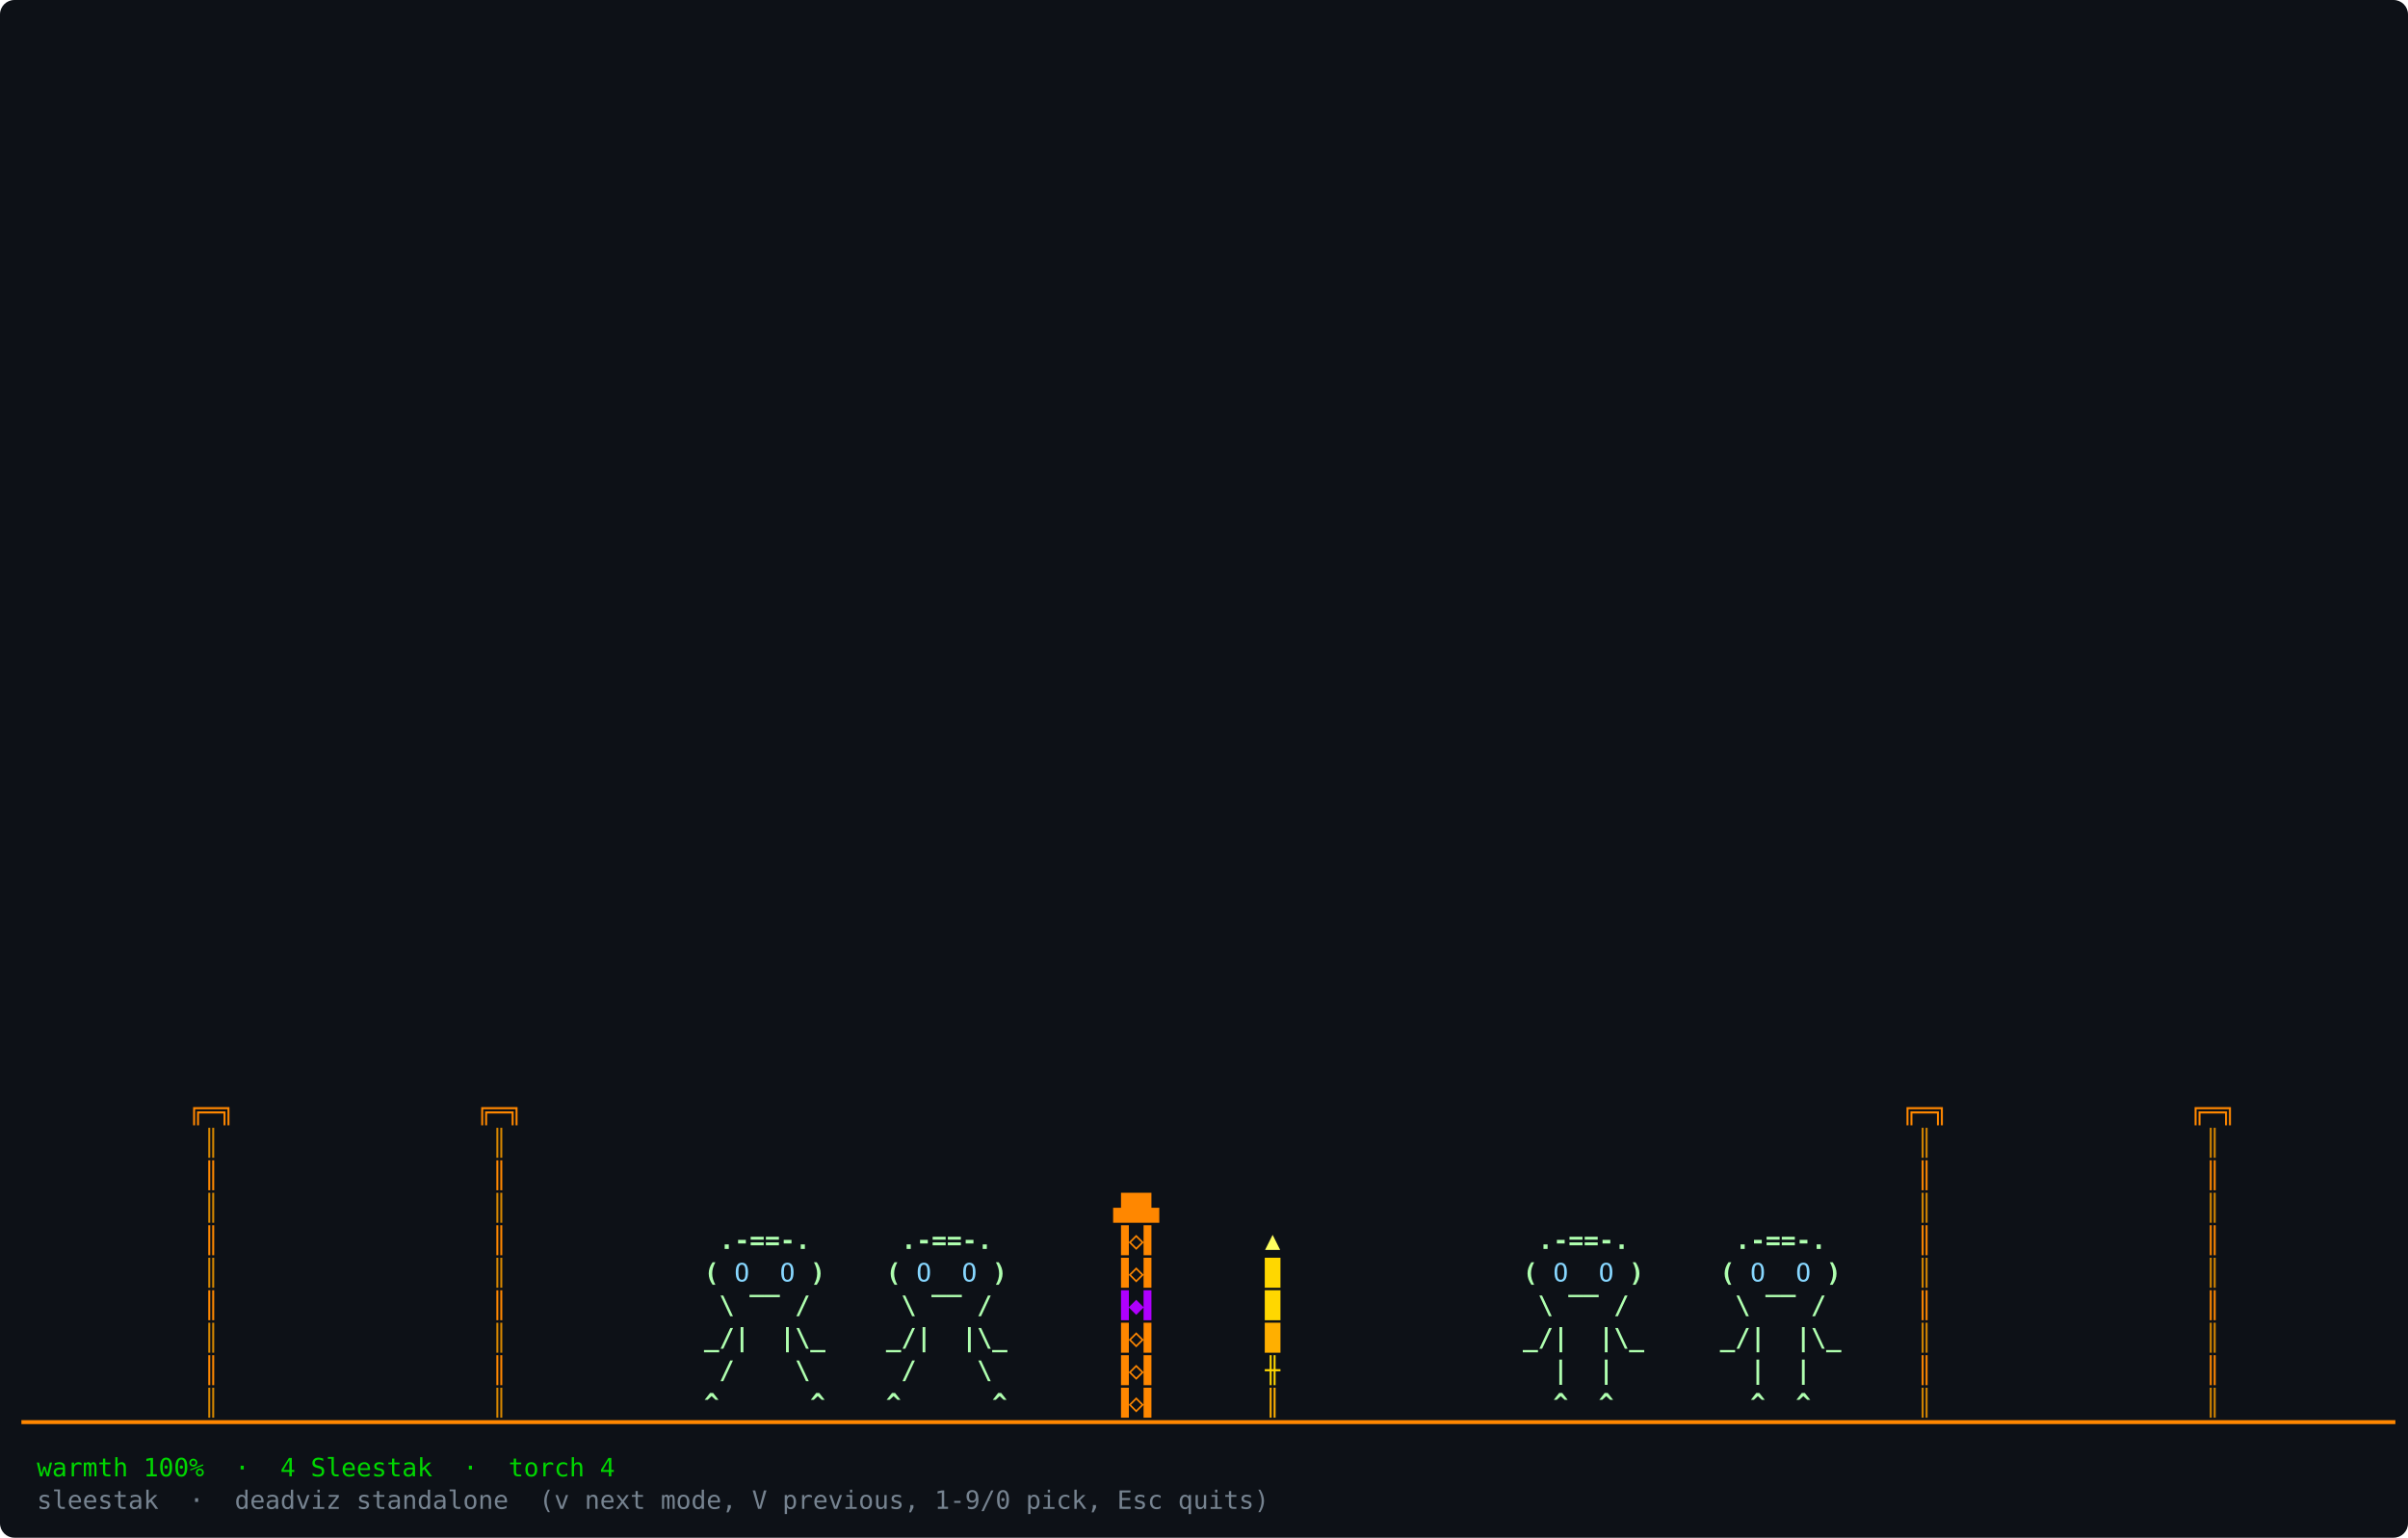
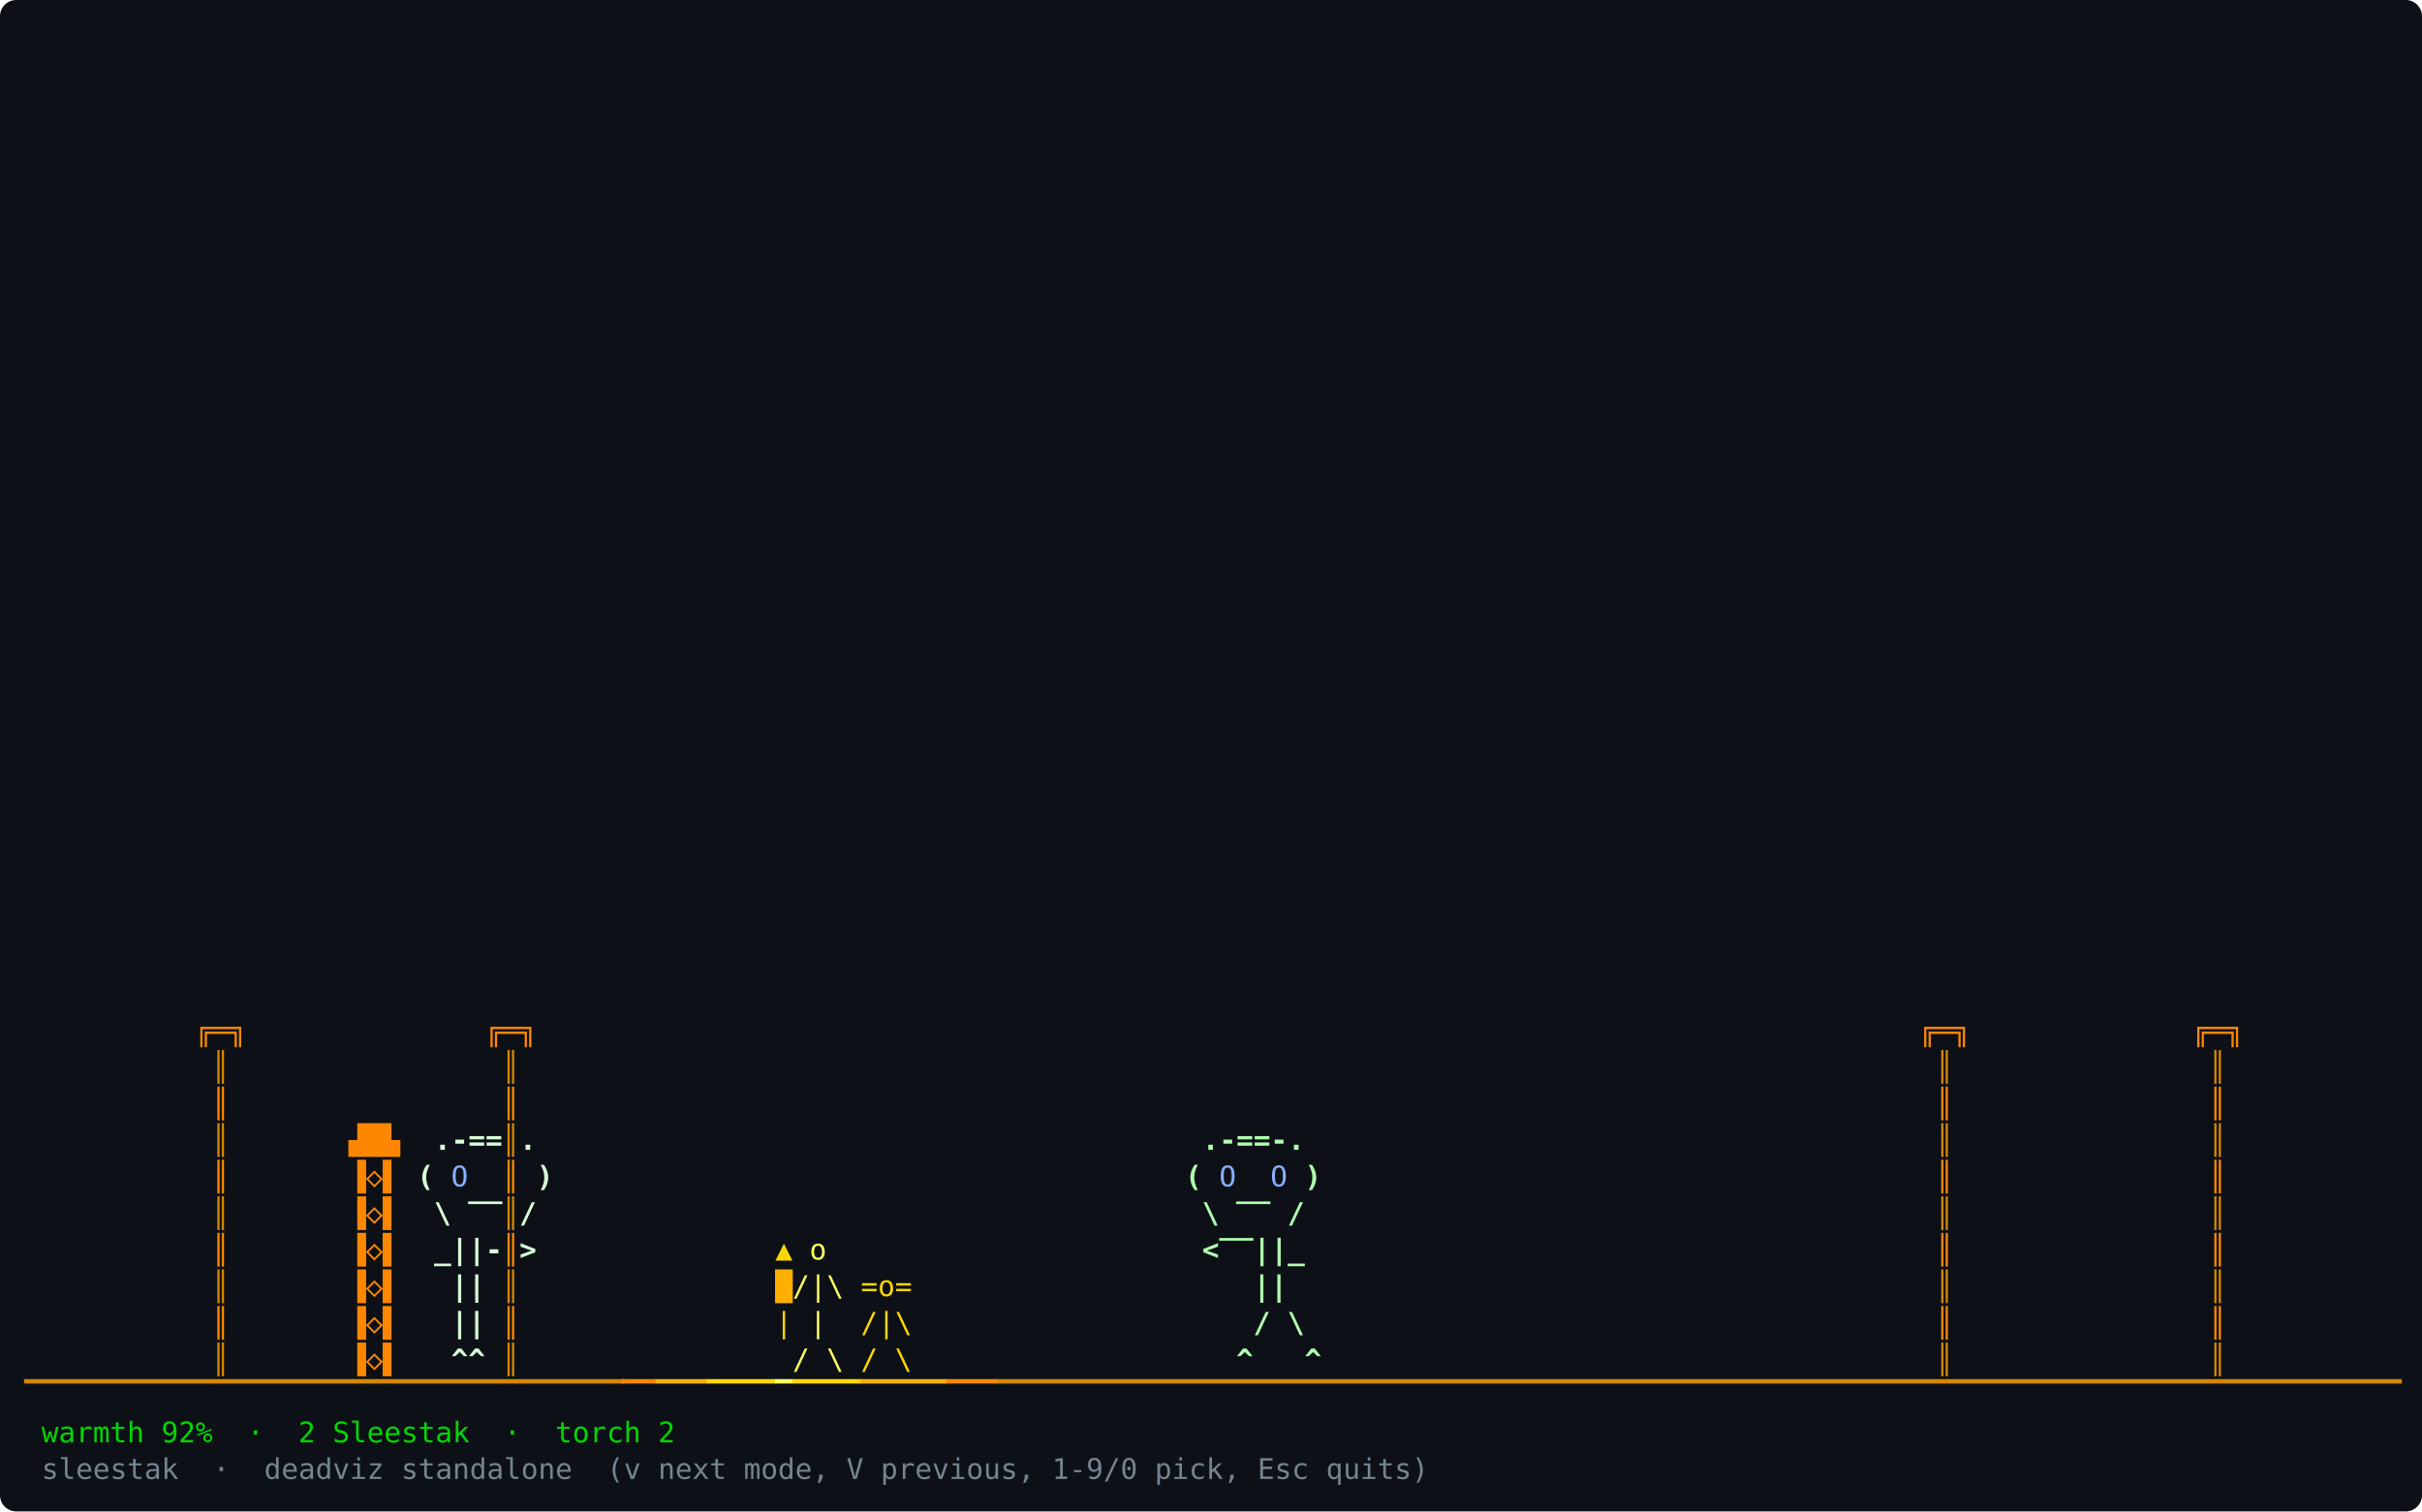
- <svg xmlns="http://www.w3.org/2000/svg" width="1334" height="852" viewBox="0 0 1334 852">
+ <svg xmlns="http://www.w3.org/2000/svg" width="1192" height="744" viewBox="0 0 1192 744">
  <rect width="100%" height="100%" rx="8" fill="#0d1117" />
  <g font-family="DejaVu Sans Mono, Menlo, Consolas, monospace" font-size="14" xml:space="preserve">
+     <text x="12.0" y="512" fill="#c9d1d9">          </text>
+     <text x="96.0" y="512" fill="#ff8700">╔═╗</text>
+     <text x="121.2" y="512" fill="#c9d1d9">              </text>
+     <text x="238.8" y="512" fill="#ff8700">╔═╗</text>
+     <text x="264.0" y="512" fill="#c9d1d9">                                                                                 </text>
+     <text x="944.4" y="512" fill="#ff8700">╔═╗</text>
+     <text x="969.6" y="512" fill="#c9d1d9">             </text>
+     <text x="1078.8" y="512" fill="#ff8700">╔═╗</text>
+     <text x="12.0" y="530" fill="#c9d1d9">           </text>
+     <text x="104.4" y="530" fill="#d78700">║</text>
+     <text x="112.8" y="530" fill="#c9d1d9">                </text>
+     <text x="247.2" y="530" fill="#d78700">║</text>
+     <text x="255.6" y="530" fill="#c9d1d9">                                                                                   </text>
+     <text x="952.8" y="530" fill="#d78700">║</text>
+     <text x="961.2" y="530" fill="#c9d1d9">               </text>
+     <text x="1087.2" y="530" fill="#d78700">║</text>
+     <text x="12.0" y="548" fill="#c9d1d9">           </text>
+     <text x="104.4" y="548" fill="#ff8700">║</text>
+     <text x="112.8" y="548" fill="#c9d1d9">                </text>
+     <text x="247.2" y="548" fill="#ff8700">║</text>
+     <text x="255.6" y="548" fill="#c9d1d9">                                                                                   </text>
+     <text x="952.8" y="548" fill="#ff8700">║</text>
+     <text x="961.2" y="548" fill="#c9d1d9">               </text>
+     <text x="1087.2" y="548" fill="#ff8700">║</text>
+     <text x="12.0" y="566" fill="#c9d1d9">           </text>
+     <text x="104.4" y="566" fill="#d78700">║</text>
+     <text x="112.8" y="566" fill="#c9d1d9">       </text>
+     <text x="171.6" y="566" fill="#ff8700">▟█▙</text>
+     <text x="196.8" y="566" fill="#c9d1d9">  </text>
+     <text x="213.6" y="566" fill="#d7ffd7" font-weight="bold">.-==</text>
+     <text x="247.2" y="566" fill="#d78700">║</text>
+     <text x="255.6" y="566" fill="#d7ffd7" font-weight="bold">.</text>
+     <text x="264.0" y="566" fill="#c9d1d9">                                       </text>
+     <text x="591.6" y="566" fill="#afffaf" font-weight="bold">.-==-.</text>
+     <text x="642.0" y="566" fill="#c9d1d9">                                     </text>
+     <text x="952.8" y="566" fill="#d78700">║</text>
+     <text x="961.2" y="566" fill="#c9d1d9">               </text>
+     <text x="1087.2" y="566" fill="#d78700">║</text>
+     <text x="12.0" y="584" fill="#c9d1d9">           </text>
+     <text x="104.4" y="584" fill="#ff8700">║</text>
+     <text x="112.8" y="584" fill="#c9d1d9">       </text>
+     <text x="171.6" y="584" fill="#ff8700">▐◇▌</text>
+     <text x="196.8" y="584" fill="#c9d1d9"> </text>
+     <text x="205.2" y="584" fill="#d7ffd7" font-weight="bold">(</text>
+     <text x="213.6" y="584" fill="#c9d1d9"> </text>
+     <text x="222.0" y="584" fill="#87afff">O</text>
+     <text x="230.4" y="584" fill="#c9d1d9">  </text>
+     <text x="247.2" y="584" fill="#ff8700">║</text>
+     <text x="255.6" y="584" fill="#c9d1d9"> </text>
+     <text x="264.0" y="584" fill="#d7ffd7" font-weight="bold">)</text>
+     <text x="272.4" y="584" fill="#c9d1d9">                                     </text>
+     <text x="583.2" y="584" fill="#afffaf" font-weight="bold">(</text>
+     <text x="591.6" y="584" fill="#c9d1d9"> </text>
+     <text x="600.0" y="584" fill="#87afff">O</text>
+     <text x="608.4" y="584" fill="#c9d1d9">  </text>
+     <text x="625.2" y="584" fill="#87afff">O</text>
+     <text x="633.6" y="584" fill="#c9d1d9"> </text>
+     <text x="642.0" y="584" fill="#afffaf" font-weight="bold">)</text>
+     <text x="650.4" y="584" fill="#c9d1d9">                                    </text>
+     <text x="952.8" y="584" fill="#ff8700">║</text>
+     <text x="961.2" y="584" fill="#c9d1d9">               </text>
+     <text x="1087.2" y="584" fill="#ff8700">║</text>
+     <text x="12.0" y="602" fill="#c9d1d9">           </text>
+     <text x="104.4" y="602" fill="#d78700">║</text>
+     <text x="112.8" y="602" fill="#c9d1d9">       </text>
+     <text x="171.6" y="602" fill="#ff8700">▐◇▌</text>
+     <text x="196.8" y="602" fill="#c9d1d9">  </text>
+     <text x="213.6" y="602" fill="#d7ffd7" font-weight="bold">\</text>
+     <text x="222.0" y="602" fill="#c9d1d9"> </text>
+     <text x="230.4" y="602" fill="#d7ffd7" font-weight="bold">‾‾</text>
+     <text x="247.2" y="602" fill="#d78700">║</text>
+     <text x="255.6" y="602" fill="#d7ffd7" font-weight="bold">/</text>
+     <text x="264.0" y="602" fill="#c9d1d9">                                       </text>
+     <text x="591.6" y="602" fill="#afffaf" font-weight="bold">\</text>
+     <text x="600.0" y="602" fill="#c9d1d9"> </text>
+     <text x="608.4" y="602" fill="#afffaf" font-weight="bold">‾‾</text>
+     <text x="625.2" y="602" fill="#c9d1d9"> </text>
+     <text x="633.6" y="602" fill="#afffaf" font-weight="bold">/</text>
+     <text x="642.0" y="602" fill="#c9d1d9">                                     </text>
+     <text x="952.8" y="602" fill="#d78700">║</text>
+     <text x="961.2" y="602" fill="#c9d1d9">               </text>
+     <text x="1087.2" y="602" fill="#d78700">║</text>
    <text x="12.0" y="620" fill="#c9d1d9">           </text>
-     <text x="104.4" y="620" fill="#ff8700">╔═╗</text>
-     <text x="129.6" y="620" fill="#c9d1d9">                </text>
-     <text x="264.0" y="620" fill="#ff8700">╔═╗</text>
-     <text x="289.2" y="620" fill="#c9d1d9">                                                                                           </text>
-     <text x="1053.6" y="620" fill="#ff8700">╔═╗</text>
-     <text x="1078.8" y="620" fill="#c9d1d9">                </text>
-     <text x="1213.2" y="620" fill="#ff8700">╔═╗</text>
-     <text x="12.0" y="638" fill="#c9d1d9">            </text>
-     <text x="112.8" y="638" fill="#d78700">║</text>
-     <text x="121.2" y="638" fill="#c9d1d9">                  </text>
-     <text x="272.4" y="638" fill="#d78700">║</text>
-     <text x="280.8" y="638" fill="#c9d1d9">                                                                                             </text>
-     <text x="1062.0" y="638" fill="#d78700">║</text>
-     <text x="1070.4" y="638" fill="#c9d1d9">                  </text>
-     <text x="1221.6" y="638" fill="#d78700">║</text>
-     <text x="12.0" y="656" fill="#c9d1d9">            </text>
-     <text x="112.8" y="656" fill="#ff8700">║</text>
-     <text x="121.2" y="656" fill="#c9d1d9">                  </text>
-     <text x="272.4" y="656" fill="#ff8700">║</text>
-     <text x="280.8" y="656" fill="#c9d1d9">                                                                                             </text>
-     <text x="1062.0" y="656" fill="#ff8700">║</text>
-     <text x="1070.4" y="656" fill="#c9d1d9">                  </text>
-     <text x="1221.6" y="656" fill="#ff8700">║</text>
-     <text x="12.0" y="674" fill="#c9d1d9">            </text>
-     <text x="112.8" y="674" fill="#d78700">║</text>
-     <text x="121.2" y="674" fill="#c9d1d9">                  </text>
-     <text x="272.4" y="674" fill="#d78700">║</text>
-     <text x="280.8" y="674" fill="#c9d1d9">                                        </text>
-     <text x="616.8" y="674" fill="#ff8700">▟█▙</text>
-     <text x="642.0" y="674" fill="#c9d1d9">                                                  </text>
-     <text x="1062.0" y="674" fill="#d78700">║</text>
-     <text x="1070.4" y="674" fill="#c9d1d9">                  </text>
-     <text x="1221.6" y="674" fill="#d78700">║</text>
-     <text x="12.0" y="692" fill="#c9d1d9">            </text>
-     <text x="112.8" y="692" fill="#ff8700">║</text>
-     <text x="121.2" y="692" fill="#c9d1d9">                  </text>
-     <text x="272.4" y="692" fill="#ff8700">║</text>
-     <text x="280.8" y="692" fill="#c9d1d9">              </text>
-     <text x="398.4" y="692" fill="#afffaf" font-weight="bold">.-==-.</text>
-     <text x="448.8" y="692" fill="#c9d1d9">      </text>
-     <text x="499.2" y="692" fill="#afffaf" font-weight="bold">.-==-.</text>
-     <text x="549.6" y="692" fill="#c9d1d9">        </text>
-     <text x="616.8" y="692" fill="#ff8700">▐◇▌</text>
-     <text x="642.0" y="692" fill="#c9d1d9">       </text>
-     <text x="700.8" y="692" fill="#ffff5f" font-weight="bold">▲</text>
-     <text x="709.2" y="692" fill="#c9d1d9">                 </text>
-     <text x="852.0" y="692" fill="#afffaf" font-weight="bold">.-==-.</text>
-     <text x="902.4" y="692" fill="#c9d1d9">       </text>
-     <text x="961.2" y="692" fill="#afffaf" font-weight="bold">.-==-.</text>
-     <text x="1011.6" y="692" fill="#c9d1d9">      </text>
-     <text x="1062.0" y="692" fill="#ff8700">║</text>
-     <text x="1070.4" y="692" fill="#c9d1d9">                  </text>
-     <text x="1221.6" y="692" fill="#ff8700">║</text>
-     <text x="12.0" y="710" fill="#c9d1d9">            </text>
-     <text x="112.8" y="710" fill="#d78700">║</text>
-     <text x="121.2" y="710" fill="#c9d1d9">                  </text>
-     <text x="272.4" y="710" fill="#d78700">║</text>
-     <text x="280.8" y="710" fill="#c9d1d9">             </text>
-     <text x="390.0" y="710" fill="#afffaf" font-weight="bold">(</text>
-     <text x="398.4" y="710" fill="#c9d1d9"> </text>
-     <text x="406.8" y="710" fill="#87d7ff">O</text>
-     <text x="415.2" y="710" fill="#c9d1d9">  </text>
-     <text x="432.0" y="710" fill="#87d7ff">O</text>
-     <text x="440.4" y="710" fill="#c9d1d9"> </text>
-     <text x="448.8" y="710" fill="#afffaf" font-weight="bold">)</text>
-     <text x="457.2" y="710" fill="#c9d1d9">    </text>
-     <text x="490.8" y="710" fill="#afffaf" font-weight="bold">(</text>
-     <text x="499.2" y="710" fill="#c9d1d9"> </text>
-     <text x="507.6" y="710" fill="#87d7ff">O</text>
-     <text x="516.0" y="710" fill="#c9d1d9">  </text>
-     <text x="532.8" y="710" fill="#87d7ff">O</text>
-     <text x="541.2" y="710" fill="#c9d1d9"> </text>
-     <text x="549.6" y="710" fill="#afffaf" font-weight="bold">)</text>
-     <text x="558.0" y="710" fill="#c9d1d9">       </text>
-     <text x="616.8" y="710" fill="#ff8700">▐◇▌</text>
-     <text x="642.0" y="710" fill="#c9d1d9">       </text>
-     <text x="700.8" y="710" fill="#ffd700" font-weight="bold">█</text>
-     <text x="709.2" y="710" fill="#c9d1d9">                </text>
-     <text x="843.6" y="710" fill="#afffaf" font-weight="bold">(</text>
-     <text x="852.0" y="710" fill="#c9d1d9"> </text>
-     <text x="860.4" y="710" fill="#87d7ff">O</text>
-     <text x="868.8" y="710" fill="#c9d1d9">  </text>
-     <text x="885.6" y="710" fill="#87d7ff">O</text>
-     <text x="894.0" y="710" fill="#c9d1d9"> </text>
-     <text x="902.4" y="710" fill="#afffaf" font-weight="bold">)</text>
-     <text x="910.8" y="710" fill="#c9d1d9">     </text>
-     <text x="952.8" y="710" fill="#afffaf" font-weight="bold">(</text>
-     <text x="961.2" y="710" fill="#c9d1d9"> </text>
-     <text x="969.6" y="710" fill="#87d7ff">O</text>
-     <text x="978.0" y="710" fill="#c9d1d9">  </text>
-     <text x="994.8" y="710" fill="#87d7ff">O</text>
-     <text x="1003.2" y="710" fill="#c9d1d9"> </text>
-     <text x="1011.6" y="710" fill="#afffaf" font-weight="bold">)</text>
-     <text x="1020.0" y="710" fill="#c9d1d9">     </text>
-     <text x="1062.0" y="710" fill="#d78700">║</text>
-     <text x="1070.4" y="710" fill="#c9d1d9">                  </text>
-     <text x="1221.6" y="710" fill="#d78700">║</text>
-     <text x="12.0" y="728" fill="#c9d1d9">            </text>
-     <text x="112.8" y="728" fill="#ff8700">║</text>
-     <text x="121.2" y="728" fill="#c9d1d9">                  </text>
-     <text x="272.4" y="728" fill="#ff8700">║</text>
-     <text x="280.8" y="728" fill="#c9d1d9">              </text>
-     <text x="398.4" y="728" fill="#afffaf" font-weight="bold">\</text>
-     <text x="406.8" y="728" fill="#c9d1d9"> </text>
-     <text x="415.2" y="728" fill="#afffaf" font-weight="bold">‾‾</text>
-     <text x="432.0" y="728" fill="#c9d1d9"> </text>
-     <text x="440.4" y="728" fill="#afffaf" font-weight="bold">/</text>
-     <text x="448.8" y="728" fill="#c9d1d9">      </text>
-     <text x="499.2" y="728" fill="#afffaf" font-weight="bold">\</text>
-     <text x="507.6" y="728" fill="#c9d1d9"> </text>
-     <text x="516.0" y="728" fill="#afffaf" font-weight="bold">‾‾</text>
-     <text x="532.8" y="728" fill="#c9d1d9"> </text>
-     <text x="541.2" y="728" fill="#afffaf" font-weight="bold">/</text>
-     <text x="549.6" y="728" fill="#c9d1d9">        </text>
-     <text x="616.8" y="728" fill="#af00ff" font-weight="bold">▐◆▌</text>
-     <text x="642.0" y="728" fill="#c9d1d9">       </text>
-     <text x="700.8" y="728" fill="#ffd700" font-weight="bold">█</text>
-     <text x="709.2" y="728" fill="#c9d1d9">                 </text>
-     <text x="852.0" y="728" fill="#afffaf" font-weight="bold">\</text>
-     <text x="860.4" y="728" fill="#c9d1d9"> </text>
-     <text x="868.8" y="728" fill="#afffaf" font-weight="bold">‾‾</text>
-     <text x="885.6" y="728" fill="#c9d1d9"> </text>
-     <text x="894.0" y="728" fill="#afffaf" font-weight="bold">/</text>
-     <text x="902.4" y="728" fill="#c9d1d9">       </text>
-     <text x="961.2" y="728" fill="#afffaf" font-weight="bold">\</text>
-     <text x="969.6" y="728" fill="#c9d1d9"> </text>
-     <text x="978.0" y="728" fill="#afffaf" font-weight="bold">‾‾</text>
-     <text x="994.8" y="728" fill="#c9d1d9"> </text>
-     <text x="1003.2" y="728" fill="#afffaf" font-weight="bold">/</text>
-     <text x="1011.6" y="728" fill="#c9d1d9">      </text>
-     <text x="1062.0" y="728" fill="#ff8700">║</text>
-     <text x="1070.4" y="728" fill="#c9d1d9">                  </text>
-     <text x="1221.6" y="728" fill="#ff8700">║</text>
-     <text x="12.0" y="746" fill="#c9d1d9">            </text>
-     <text x="112.8" y="746" fill="#d78700">║</text>
-     <text x="121.2" y="746" fill="#c9d1d9">                  </text>
-     <text x="272.4" y="746" fill="#d78700">║</text>
-     <text x="280.8" y="746" fill="#c9d1d9">             </text>
-     <text x="390.0" y="746" fill="#afffaf" font-weight="bold">_/|</text>
-     <text x="415.2" y="746" fill="#c9d1d9">  </text>
-     <text x="432.0" y="746" fill="#afffaf" font-weight="bold">|\_</text>
-     <text x="457.2" y="746" fill="#c9d1d9">    </text>
-     <text x="490.8" y="746" fill="#afffaf" font-weight="bold">_/|</text>
-     <text x="516.0" y="746" fill="#c9d1d9">  </text>
-     <text x="532.8" y="746" fill="#afffaf" font-weight="bold">|\_</text>
-     <text x="558.0" y="746" fill="#c9d1d9">       </text>
-     <text x="616.8" y="746" fill="#ff8700">▐◇▌</text>
-     <text x="642.0" y="746" fill="#c9d1d9">       </text>
-     <text x="700.8" y="746" fill="#ffaf00" font-weight="bold">█</text>
-     <text x="709.2" y="746" fill="#c9d1d9">                </text>
-     <text x="843.6" y="746" fill="#afffaf" font-weight="bold">_/|</text>
-     <text x="868.8" y="746" fill="#c9d1d9">  </text>
-     <text x="885.6" y="746" fill="#afffaf" font-weight="bold">|\_</text>
-     <text x="910.8" y="746" fill="#c9d1d9">     </text>
-     <text x="952.8" y="746" fill="#afffaf" font-weight="bold">_/|</text>
-     <text x="978.0" y="746" fill="#c9d1d9">  </text>
-     <text x="994.8" y="746" fill="#afffaf" font-weight="bold">|\_</text>
-     <text x="1020.0" y="746" fill="#c9d1d9">     </text>
-     <text x="1062.0" y="746" fill="#d78700">║</text>
-     <text x="1070.4" y="746" fill="#c9d1d9">                  </text>
-     <text x="1221.6" y="746" fill="#d78700">║</text>
-     <text x="12.0" y="764" fill="#c9d1d9">            </text>
-     <text x="112.8" y="764" fill="#ff8700">║</text>
-     <text x="121.2" y="764" fill="#c9d1d9">                  </text>
-     <text x="272.4" y="764" fill="#ff8700">║</text>
-     <text x="280.8" y="764" fill="#c9d1d9">              </text>
-     <text x="398.4" y="764" fill="#afffaf" font-weight="bold">/</text>
-     <text x="406.8" y="764" fill="#c9d1d9">    </text>
-     <text x="440.4" y="764" fill="#afffaf" font-weight="bold">\</text>
-     <text x="448.8" y="764" fill="#c9d1d9">      </text>
-     <text x="499.2" y="764" fill="#afffaf" font-weight="bold">/</text>
-     <text x="507.6" y="764" fill="#c9d1d9">    </text>
-     <text x="541.2" y="764" fill="#afffaf" font-weight="bold">\</text>
-     <text x="549.6" y="764" fill="#c9d1d9">        </text>
-     <text x="616.8" y="764" fill="#ff8700">▐◇▌</text>
-     <text x="642.0" y="764" fill="#c9d1d9">       </text>
-     <text x="700.8" y="764" fill="#ffd700">╫</text>
-     <text x="709.2" y="764" fill="#c9d1d9">                  </text>
-     <text x="860.4" y="764" fill="#afffaf" font-weight="bold">|</text>
-     <text x="868.8" y="764" fill="#c9d1d9">  </text>
-     <text x="885.6" y="764" fill="#afffaf" font-weight="bold">|</text>
-     <text x="894.0" y="764" fill="#c9d1d9">         </text>
-     <text x="969.6" y="764" fill="#afffaf" font-weight="bold">|</text>
-     <text x="978.0" y="764" fill="#c9d1d9">  </text>
-     <text x="994.8" y="764" fill="#afffaf" font-weight="bold">|</text>
-     <text x="1003.2" y="764" fill="#c9d1d9">       </text>
-     <text x="1062.0" y="764" fill="#ff8700">║</text>
-     <text x="1070.4" y="764" fill="#c9d1d9">                  </text>
-     <text x="1221.6" y="764" fill="#ff8700">║</text>
-     <text x="12.0" y="782" fill="#c9d1d9">            </text>
-     <text x="112.8" y="782" fill="#d78700">║</text>
-     <text x="121.2" y="782" fill="#c9d1d9">                  </text>
-     <text x="272.4" y="782" fill="#d78700">║</text>
-     <text x="280.8" y="782" fill="#c9d1d9">             </text>
-     <text x="390.0" y="782" fill="#afffaf" font-weight="bold">^</text>
-     <text x="398.4" y="782" fill="#c9d1d9">      </text>
-     <text x="448.8" y="782" fill="#afffaf" font-weight="bold">^</text>
-     <text x="457.2" y="782" fill="#c9d1d9">    </text>
-     <text x="490.8" y="782" fill="#afffaf" font-weight="bold">^</text>
-     <text x="499.2" y="782" fill="#c9d1d9">      </text>
-     <text x="549.6" y="782" fill="#afffaf" font-weight="bold">^</text>
-     <text x="558.0" y="782" fill="#c9d1d9">       </text>
-     <text x="616.8" y="782" fill="#ff8700">▐◇▌</text>
-     <text x="642.0" y="782" fill="#c9d1d9">       </text>
-     <text x="700.8" y="782" fill="#ffaf00">║</text>
-     <text x="709.2" y="782" fill="#c9d1d9">                  </text>
-     <text x="860.4" y="782" fill="#afffaf" font-weight="bold">^</text>
-     <text x="868.8" y="782" fill="#c9d1d9">  </text>
-     <text x="885.6" y="782" fill="#afffaf" font-weight="bold">^</text>
-     <text x="894.0" y="782" fill="#c9d1d9">         </text>
-     <text x="969.6" y="782" fill="#afffaf" font-weight="bold">^</text>
-     <text x="978.0" y="782" fill="#c9d1d9">  </text>
-     <text x="994.8" y="782" fill="#afffaf" font-weight="bold">^</text>
-     <text x="1003.2" y="782" fill="#c9d1d9">       </text>
-     <text x="1062.0" y="782" fill="#d78700">║</text>
-     <text x="1070.4" y="782" fill="#c9d1d9">                  </text>
-     <text x="1221.6" y="782" fill="#d78700">║</text>
-     <text x="12.0" y="800" fill="#ff8700">▔▔▔▔▔▔▔▔▔▔▔▔▔▔▔▔▔▔▔▔▔▔▔▔▔▔▔▔▔▔▔▔▔▔▔▔▔▔▔▔▔▔▔▔▔▔▔▔▔▔▔▔▔▔▔▔▔▔▔▔▔▔▔▔▔▔▔▔▔▔▔▔▔▔▔▔▔▔▔▔▔▔▔▔▔▔▔▔▔▔▔▔▔▔▔▔▔▔▔▔▔▔▔▔▔▔▔▔▔▔▔▔▔▔▔▔▔▔▔▔▔▔▔▔▔▔▔▔▔▔▔▔▔▔▔▔▔▔▔▔▔▔▔▔▔▔▔▔▔▔▔▔▔▔▔▔</text>
-     <text x="12.0" y="818" fill="#c9d1d9"> </text>
-     <text x="20.4" y="818" fill="#00d700">warmth 100%  ·  4 Sleestak  ·  torch 4</text>
-     <text x="12.0" y="836" fill="#768390"> sleestak  ·  deadviz standalone  (v next mode, V previous, 1-9/0 pick, Esc quits)</text>
+     <text x="104.4" y="620" fill="#ff8700">║</text>
+     <text x="112.8" y="620" fill="#c9d1d9">       </text>
+     <text x="171.6" y="620" fill="#ff8700">▐◇▌</text>
+     <text x="196.8" y="620" fill="#c9d1d9">  </text>
+     <text x="213.6" y="620" fill="#d7ffd7" font-weight="bold">_||-</text>
+     <text x="247.2" y="620" fill="#ff8700">║</text>
+     <text x="255.6" y="620" fill="#d7ffd7" font-weight="bold">&gt;</text>
+     <text x="264.0" y="620" fill="#c9d1d9">              </text>
+     <text x="381.6" y="620" fill="#ffd700" font-weight="bold">▲</text>
+     <text x="390.0" y="620" fill="#c9d1d9"> </text>
+     <text x="398.4" y="620" fill="#ffff5f">o</text>
+     <text x="406.8" y="620" fill="#c9d1d9">                      </text>
+     <text x="591.6" y="620" fill="#afffaf" font-weight="bold">&lt;‾‾||_</text>
+     <text x="642.0" y="620" fill="#c9d1d9">                                     </text>
+     <text x="952.8" y="620" fill="#ff8700">║</text>
+     <text x="961.2" y="620" fill="#c9d1d9">               </text>
+     <text x="1087.2" y="620" fill="#ff8700">║</text>
+     <text x="12.0" y="638" fill="#c9d1d9">           </text>
+     <text x="104.4" y="638" fill="#d78700">║</text>
+     <text x="112.8" y="638" fill="#c9d1d9">       </text>
+     <text x="171.6" y="638" fill="#ff8700">▐◇▌</text>
+     <text x="196.8" y="638" fill="#c9d1d9">   </text>
+     <text x="222.0" y="638" fill="#d7ffd7" font-weight="bold">||</text>
+     <text x="238.8" y="638" fill="#c9d1d9"> </text>
+     <text x="247.2" y="638" fill="#d78700">║</text>
+     <text x="255.6" y="638" fill="#c9d1d9">               </text>
+     <text x="381.6" y="638" fill="#ffaf00" font-weight="bold">█</text>
+     <text x="390.0" y="638" fill="#ffff5f">/|\</text>
+     <text x="415.2" y="638" fill="#c9d1d9"> </text>
+     <text x="423.6" y="638" fill="#ffd700">=o=</text>
+     <text x="448.8" y="638" fill="#c9d1d9">                    </text>
+     <text x="616.8" y="638" fill="#afffaf" font-weight="bold">||</text>
+     <text x="633.6" y="638" fill="#c9d1d9">                                      </text>
+     <text x="952.8" y="638" fill="#d78700">║</text>
+     <text x="961.2" y="638" fill="#c9d1d9">               </text>
+     <text x="1087.2" y="638" fill="#d78700">║</text>
+     <text x="12.0" y="656" fill="#c9d1d9">           </text>
+     <text x="104.4" y="656" fill="#ff8700">║</text>
+     <text x="112.8" y="656" fill="#c9d1d9">       </text>
+     <text x="171.6" y="656" fill="#ff8700">▐◇▌</text>
+     <text x="196.8" y="656" fill="#c9d1d9">   </text>
+     <text x="222.0" y="656" fill="#d7ffd7" font-weight="bold">||</text>
+     <text x="238.8" y="656" fill="#c9d1d9"> </text>
+     <text x="247.2" y="656" fill="#ff8700">║</text>
+     <text x="255.6" y="656" fill="#c9d1d9">               </text>
+     <text x="381.6" y="656" fill="#ffd700">|</text>
+     <text x="390.0" y="656" fill="#c9d1d9"> </text>
+     <text x="398.4" y="656" fill="#ffff5f">|</text>
+     <text x="406.8" y="656" fill="#c9d1d9">  </text>
+     <text x="423.6" y="656" fill="#ffd700">/|\</text>
+     <text x="448.8" y="656" fill="#c9d1d9">                    </text>
+     <text x="616.8" y="656" fill="#afffaf" font-weight="bold">/</text>
+     <text x="625.2" y="656" fill="#c9d1d9"> </text>
+     <text x="633.6" y="656" fill="#afffaf" font-weight="bold">\</text>
+     <text x="642.0" y="656" fill="#c9d1d9">                                     </text>
+     <text x="952.8" y="656" fill="#ff8700">║</text>
+     <text x="961.2" y="656" fill="#c9d1d9">               </text>
+     <text x="1087.2" y="656" fill="#ff8700">║</text>
+     <text x="12.0" y="674" fill="#c9d1d9">           </text>
+     <text x="104.4" y="674" fill="#d78700">║</text>
+     <text x="112.8" y="674" fill="#c9d1d9">       </text>
+     <text x="171.6" y="674" fill="#ff8700">▐◇▌</text>
+     <text x="196.8" y="674" fill="#c9d1d9">   </text>
+     <text x="222.0" y="674" fill="#d7ffd7" font-weight="bold">^^</text>
+     <text x="238.8" y="674" fill="#c9d1d9"> </text>
+     <text x="247.2" y="674" fill="#d78700">║</text>
+     <text x="255.6" y="674" fill="#c9d1d9">                </text>
+     <text x="390.0" y="674" fill="#ffff5f">/</text>
+     <text x="398.4" y="674" fill="#c9d1d9"> </text>
+     <text x="406.8" y="674" fill="#ffff5f">\</text>
+     <text x="415.2" y="674" fill="#c9d1d9"> </text>
+     <text x="423.6" y="674" fill="#ffd700">/</text>
+     <text x="432.0" y="674" fill="#c9d1d9"> </text>
+     <text x="440.4" y="674" fill="#ffd700">\</text>
+     <text x="448.8" y="674" fill="#c9d1d9">                   </text>
+     <text x="608.4" y="674" fill="#afffaf" font-weight="bold">^</text>
+     <text x="616.8" y="674" fill="#c9d1d9">   </text>
+     <text x="642.0" y="674" fill="#afffaf" font-weight="bold">^</text>
+     <text x="650.4" y="674" fill="#c9d1d9">                                    </text>
+     <text x="952.8" y="674" fill="#d78700">║</text>
+     <text x="961.2" y="674" fill="#c9d1d9">               </text>
+     <text x="1087.2" y="674" fill="#d78700">║</text>
+     <text x="12.0" y="692" fill="#d78700">▔▔▔▔▔▔▔▔▔▔▔▔▔▔▔▔▔▔▔▔▔▔▔▔▔▔▔▔▔▔▔▔▔▔▔</text>
+     <text x="306.0" y="692" fill="#ff8700">▔▔</text>
+     <text x="322.8" y="692" fill="#ffaf00">▔▔▔</text>
+     <text x="348.0" y="692" fill="#ffd700">▔▔▔▔</text>
+     <text x="381.6" y="692" fill="#ffff5f">▔</text>
+     <text x="390.0" y="692" fill="#ffd700">▔▔▔▔</text>
+     <text x="423.6" y="692" fill="#ffaf00">▔▔▔▔▔</text>
+     <text x="465.6" y="692" fill="#ff8700">▔▔▔</text>
+     <text x="490.8" y="692" fill="#d78700">▔▔▔▔▔▔▔▔▔▔▔▔▔▔▔▔▔▔▔▔▔▔▔▔▔▔▔▔▔▔▔▔▔▔▔▔▔▔▔▔▔▔▔▔▔▔▔▔▔▔▔▔▔▔▔▔▔▔▔▔▔▔▔▔▔▔▔▔▔▔▔▔▔▔▔▔▔▔▔▔▔▔</text>
+     <text x="12.0" y="710" fill="#c9d1d9"> </text>
+     <text x="20.4" y="710" fill="#00d700">warmth 92%  ·  2 Sleestak  ·  torch 2</text>
+     <text x="12.0" y="728" fill="#768390"> sleestak  ·  deadviz standalone  (v next mode, V previous, 1-9/0 pick, Esc quits)</text>
  </g>
</svg>
